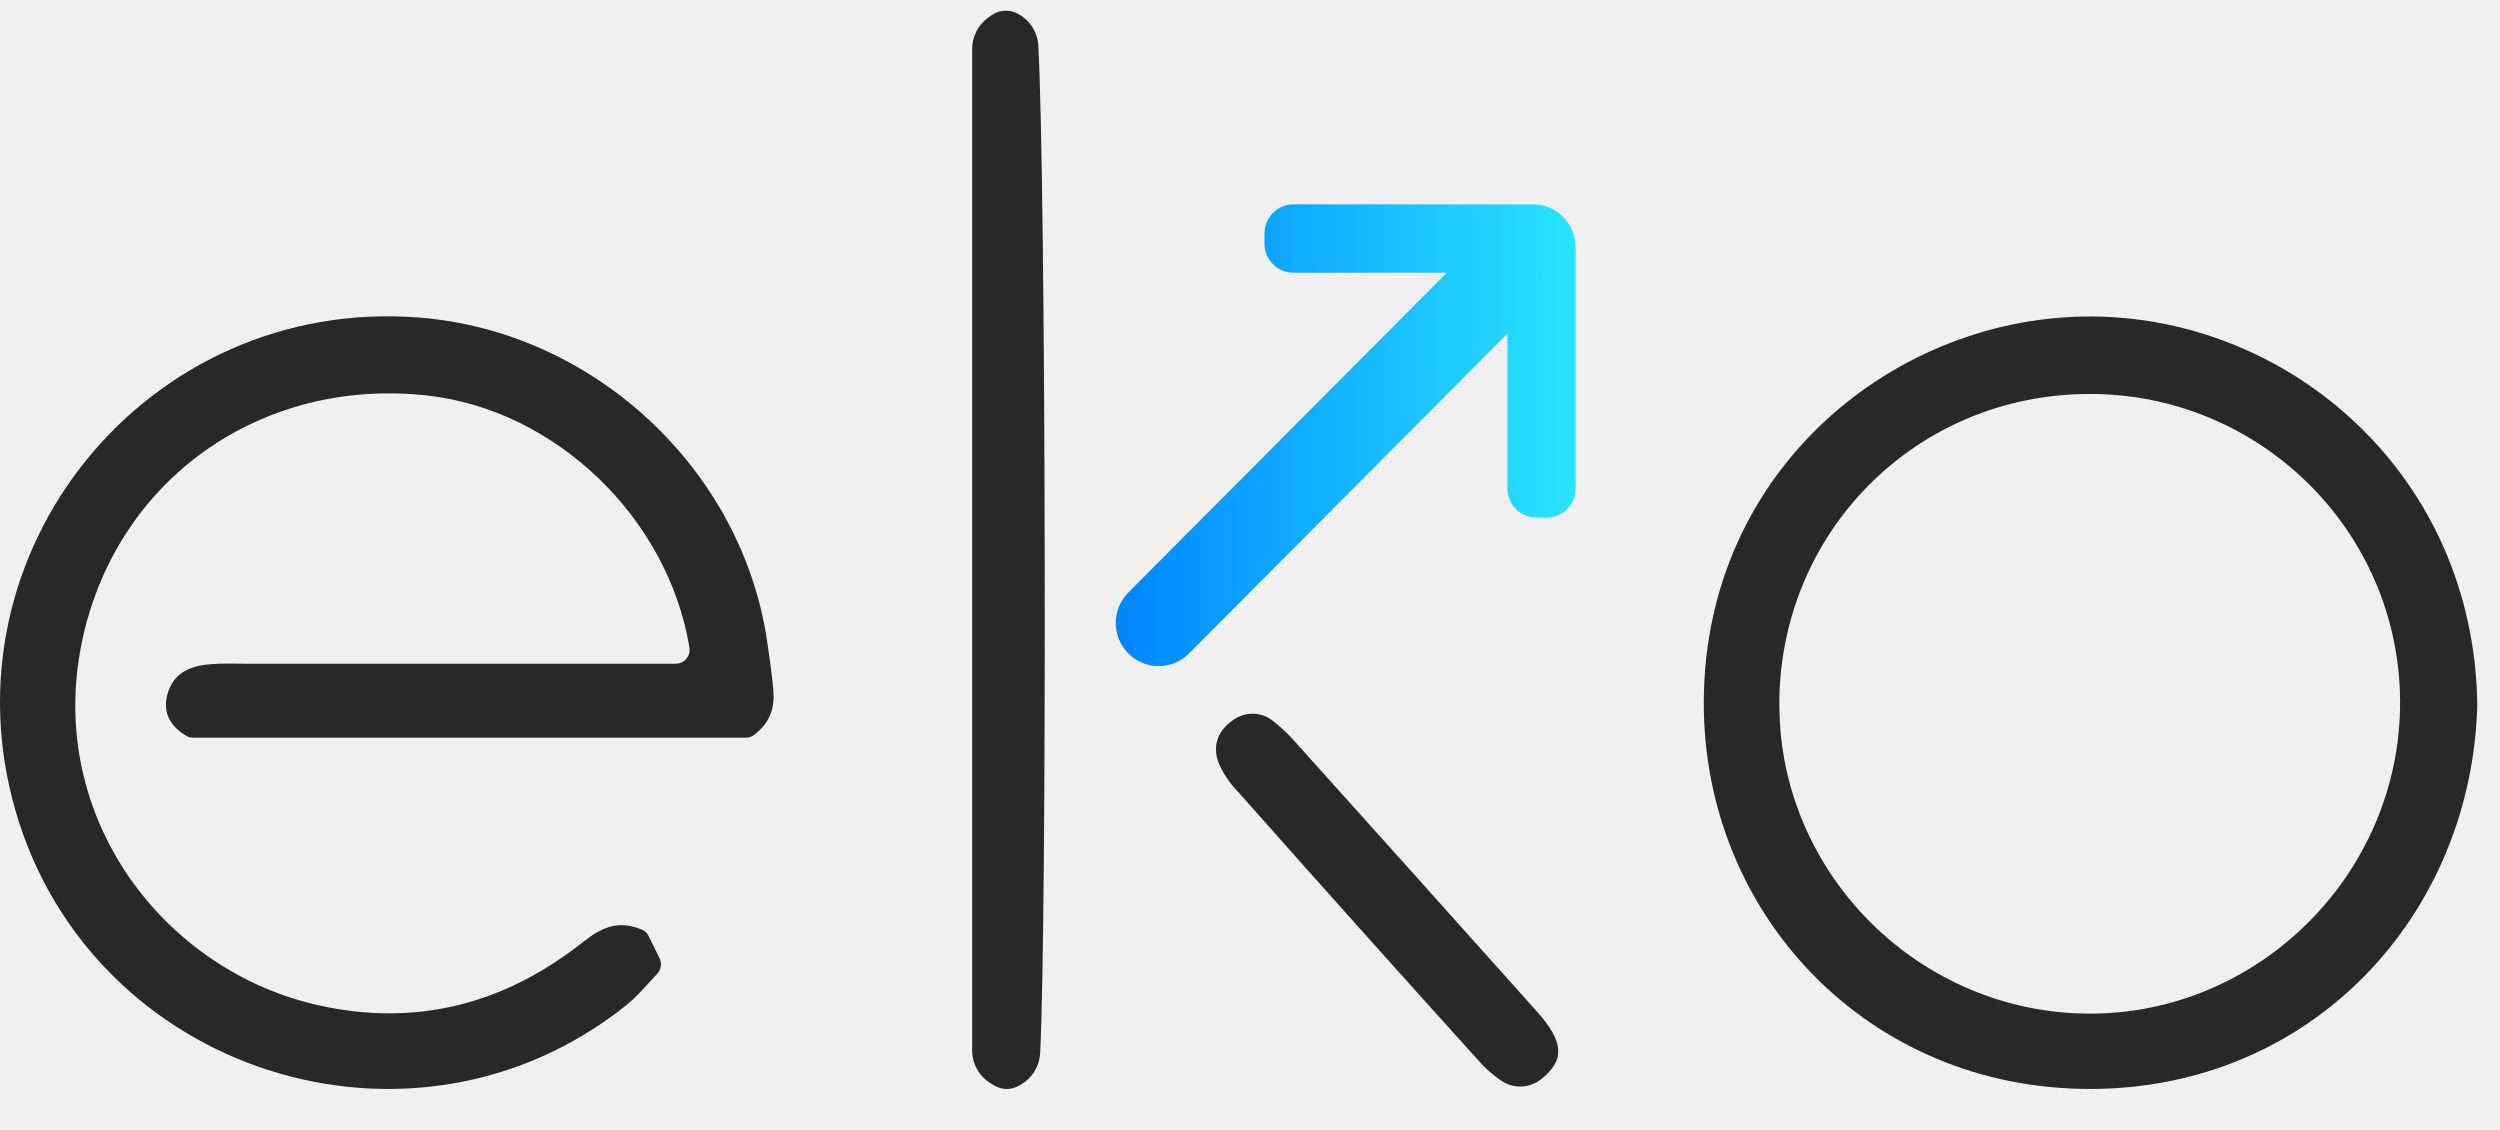
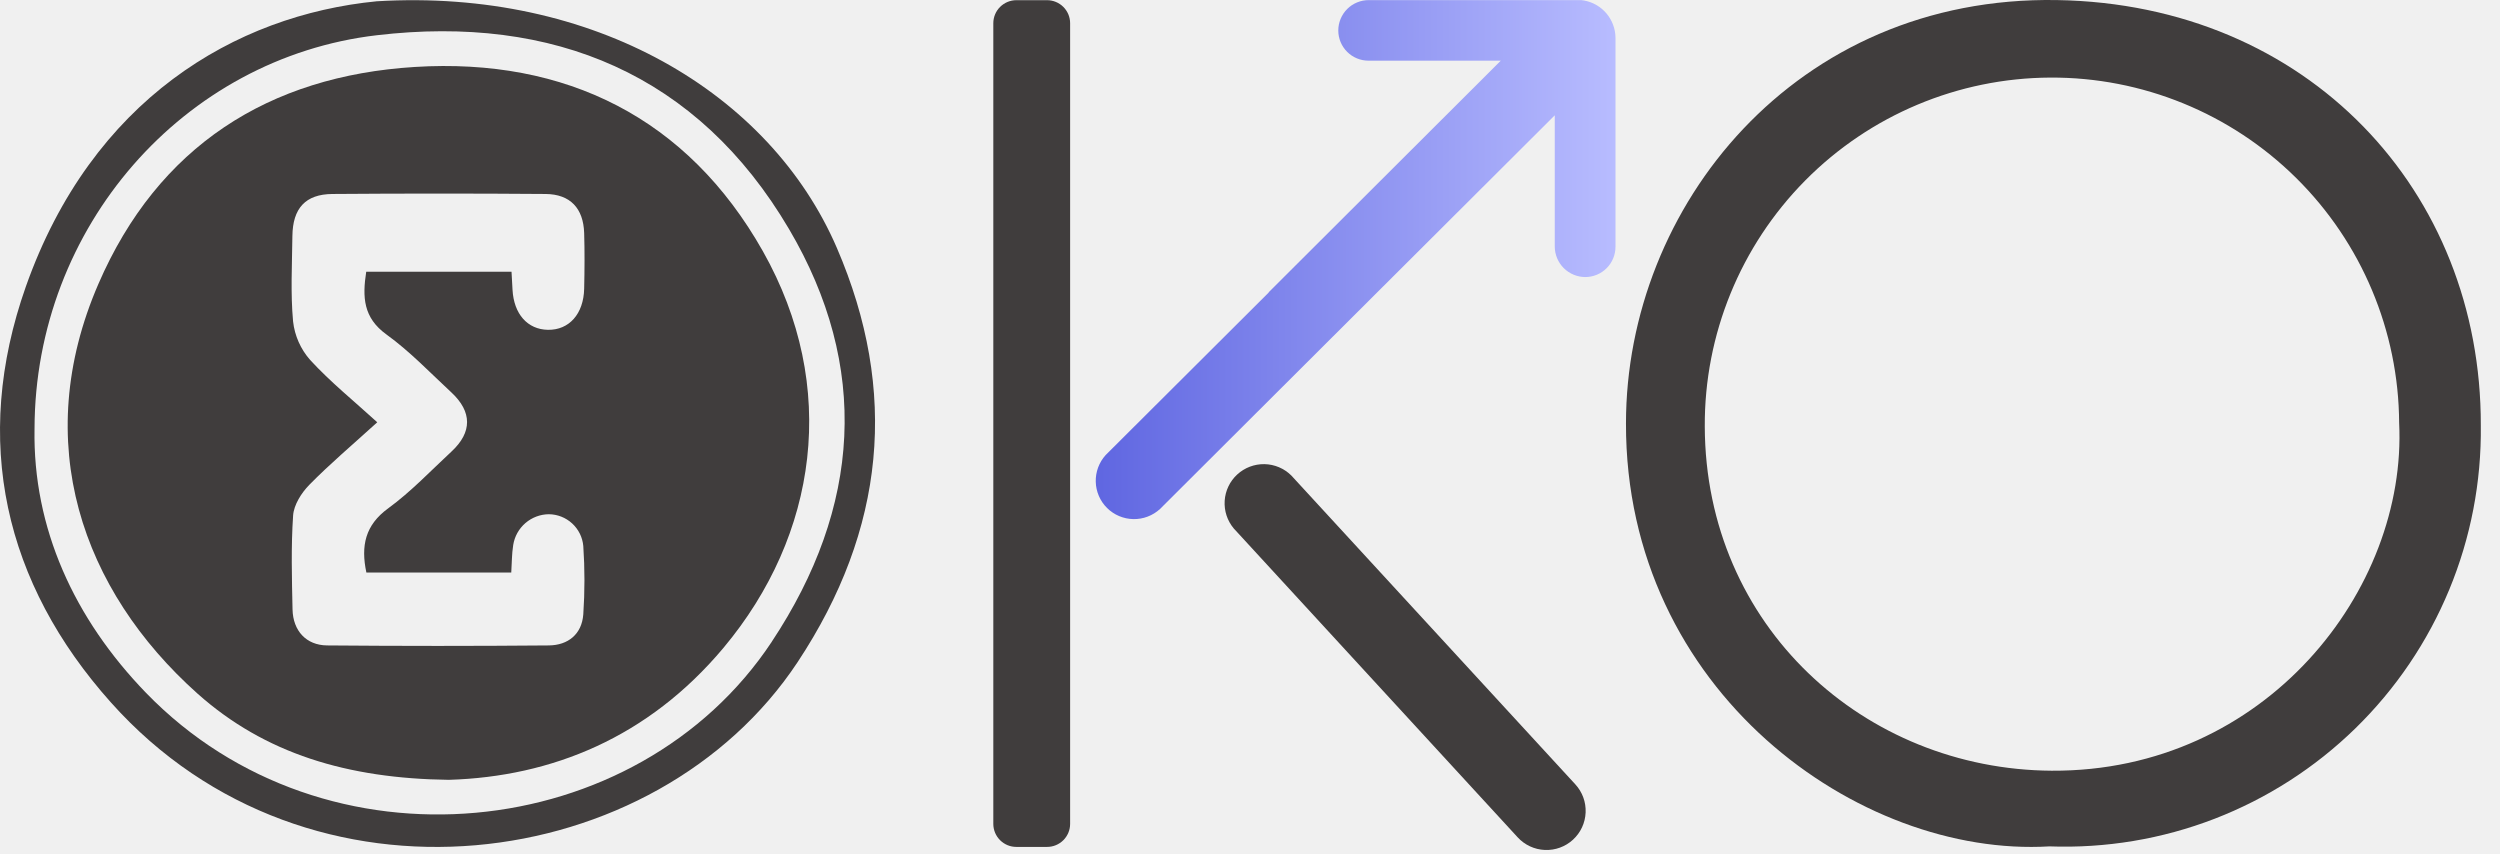
- <svg xmlns="http://www.w3.org/2000/svg" width="62" height="28" viewBox="0 0 62 28" fill="none">
-   <path d="M16.087 23.216L16.356 23.763C16.386 23.825 16.397 23.896 16.387 23.965C16.378 24.034 16.347 24.098 16.3 24.149C16.026 24.445 15.791 24.722 15.513 24.944C10.23 29.15 2.282 26.615 0.391 20.128C-1.489 13.668 3.664 7.349 10.391 7.875C14.716 8.213 18.389 11.626 19.023 15.889C19.082 16.286 19.138 16.683 19.176 17.081C19.218 17.514 19.132 17.903 18.692 18.232C18.635 18.274 18.565 18.296 18.494 18.294H4.79C4.731 18.295 4.672 18.28 4.62 18.25C4.196 17.996 4.002 17.628 4.182 17.125C4.351 16.652 4.772 16.505 5.23 16.471C5.522 16.448 5.815 16.46 6.108 16.46H16.761C16.81 16.46 16.859 16.449 16.904 16.428C16.949 16.407 16.989 16.376 17.021 16.338C17.053 16.3 17.077 16.256 17.09 16.208C17.103 16.16 17.106 16.11 17.098 16.06C16.569 12.836 13.771 10.162 10.599 9.809C6.472 9.35 2.858 11.896 2.028 15.939C1.137 20.276 4.073 24.089 7.922 24.936C10.28 25.456 12.409 24.926 14.315 23.473C14.765 23.129 15.191 22.752 15.921 23.055C15.994 23.086 16.053 23.143 16.087 23.216Z" fill="#282828" />
-   <path d="M61.437 17.461C61.311 22.678 57.352 26.991 51.858 27.006C46.323 27.021 42.233 22.663 42.254 17.4C42.276 11.615 47.041 7.803 51.917 7.849C56.808 7.896 61.35 11.781 61.437 17.461ZM44.129 17.502C44.142 21.691 47.619 25.138 51.832 25.138C56.062 25.138 59.551 21.618 59.522 17.375C59.494 13.162 56.044 9.762 51.813 9.77C47.513 9.778 44.113 13.201 44.127 17.5L44.129 17.502Z" fill="#282828" />
-   <path d="M24.518 0.428L24.599 0.372C24.687 0.312 24.79 0.275 24.896 0.267C25.002 0.258 25.109 0.278 25.206 0.323C25.362 0.397 25.495 0.512 25.591 0.655C25.687 0.799 25.742 0.966 25.751 1.139C25.939 4.696 25.968 22.669 25.796 26.116C25.788 26.273 25.742 26.426 25.661 26.561C25.581 26.695 25.468 26.808 25.334 26.888L25.276 26.923C25.181 26.979 25.072 27.008 24.962 27.007C24.851 27.005 24.743 26.974 24.649 26.916L24.564 26.863C24.425 26.778 24.311 26.658 24.231 26.515C24.151 26.372 24.109 26.212 24.109 26.048V1.214C24.11 1.059 24.147 0.907 24.218 0.771C24.289 0.634 24.392 0.516 24.518 0.428Z" fill="#282828" />
-   <path d="M38.213 26.77C38.071 26.881 37.896 26.942 37.716 26.946C37.536 26.949 37.36 26.894 37.213 26.788C37.043 26.671 36.886 26.536 36.743 26.386C34.715 24.143 32.699 21.889 30.694 19.626C30.493 19.419 30.331 19.177 30.217 18.911C30.067 18.497 30.197 18.12 30.577 17.862C30.724 17.751 30.905 17.694 31.089 17.7C31.273 17.706 31.45 17.775 31.59 17.895C31.789 18.054 31.974 18.23 32.141 18.422C34.138 20.644 36.133 22.869 38.124 25.095C38.769 25.823 38.833 26.281 38.213 26.77Z" fill="#282828" />
-   <path d="M39.077 6.133V12.117C39.077 12.308 39.002 12.491 38.867 12.626C38.733 12.76 38.551 12.836 38.361 12.836H38.105C37.914 12.836 37.731 12.76 37.596 12.624C37.461 12.488 37.385 12.304 37.385 12.113V8.274L29.487 16.206C29.389 16.305 29.271 16.384 29.142 16.438C29.013 16.492 28.875 16.52 28.735 16.52C28.596 16.52 28.457 16.492 28.328 16.438C28.199 16.384 28.082 16.305 27.983 16.206C27.884 16.107 27.806 15.989 27.752 15.86C27.699 15.73 27.672 15.591 27.672 15.451C27.672 15.31 27.699 15.171 27.752 15.042C27.806 14.912 27.884 14.794 27.983 14.695L35.881 6.763H32.075C31.885 6.763 31.703 6.687 31.569 6.552C31.435 6.417 31.359 6.234 31.359 6.044V5.791C31.359 5.696 31.378 5.602 31.414 5.514C31.45 5.426 31.503 5.346 31.57 5.279C31.637 5.212 31.716 5.159 31.804 5.122C31.891 5.086 31.985 5.067 32.08 5.067H38.064C38.086 5.067 38.107 5.069 38.129 5.073C38.369 5.099 38.594 5.207 38.764 5.379C38.941 5.556 39.05 5.79 39.072 6.04C39.075 6.068 39.077 6.1 39.077 6.133Z" fill="url(#paint0_linear_1_3)" />
-   <path d="M38.131 6.879V6.885L38.066 6.879H38.131Z" fill="white" />
+ <svg xmlns="http://www.w3.org/2000/svg" width="123" height="42" viewBox="0 0 123 42" fill="none">
+   <g clip-path="url(#clip0_7_2)">
+     <path d="M100.832 41.642C91.469 42.202 79.972 34.011 79.998 20.837C79.998 10.171 88.323 -0.213 101.199 0.003C113.551 0.208 122.082 9.399 122.056 20.931C122.09 23.704 121.561 26.455 120.5 29.017C119.439 31.58 117.868 33.9 115.884 35.836C113.899 37.773 111.541 39.286 108.954 40.285C106.366 41.283 103.603 41.744 100.832 41.642ZM118.038 20.808C118.014 16.278 116.192 11.943 112.971 8.756C109.751 5.57 105.397 3.793 100.866 3.817C96.336 3.841 92.001 5.663 88.814 8.883C85.628 12.104 83.851 16.458 83.875 20.988C83.907 30.811 91.732 37.861 100.944 37.919C111.465 37.976 118.442 28.999 118.038 20.804V20.808Z" fill="#403D3D" />
+     <path d="M74.67 41.197C75.016 41.573 75.497 41.797 76.007 41.818C76.518 41.84 77.016 41.658 77.392 41.312C77.768 40.967 77.992 40.486 78.013 39.975C78.035 39.465 77.853 38.967 77.507 38.591L63.53 23.392C63.178 23.044 62.706 22.845 62.211 22.836C61.715 22.827 61.236 23.01 60.871 23.345C60.507 23.68 60.286 24.143 60.254 24.637C60.222 25.131 60.382 25.619 60.7 25.999L74.67 41.197Z" fill="#403D3D" />
+     <path d="M79.482 1.862V12.148C79.481 12.542 79.323 12.92 79.043 13.198C78.764 13.476 78.385 13.632 77.991 13.631C77.596 13.628 77.217 13.47 76.937 13.191C76.657 12.912 76.498 12.534 76.494 12.138V5.673L57.072 25.043C56.714 25.371 56.244 25.549 55.759 25.54C55.274 25.53 54.811 25.334 54.466 24.992C54.122 24.65 53.923 24.188 53.911 23.703C53.898 23.218 54.074 22.747 54.4 22.387L62.403 14.409L62.447 14.352L73.839 2.985H67.329C66.936 2.985 66.558 2.829 66.28 2.551C66.001 2.273 65.845 1.896 65.844 1.503C65.844 1.306 65.882 1.111 65.958 0.929C66.033 0.748 66.143 0.582 66.282 0.443C66.421 0.304 66.586 0.194 66.768 0.119C66.95 0.044 67.145 0.005 67.341 0.005H77.795C78.224 0.049 78.624 0.239 78.93 0.544C79.235 0.848 79.426 1.248 79.472 1.676C79.479 1.738 79.483 1.8 79.482 1.862Z" fill="url(#paint0_linear_7_2)" />
+     <path d="M50.007 41.668H51.514C51.663 41.669 51.81 41.64 51.948 41.583C52.086 41.526 52.211 41.443 52.316 41.338C52.422 41.233 52.505 41.108 52.563 40.971C52.62 40.833 52.65 40.686 52.65 40.537V1.141C52.65 0.992 52.62 0.845 52.563 0.707C52.505 0.57 52.422 0.445 52.316 0.34C52.211 0.235 52.086 0.152 51.948 0.095C51.81 0.038 51.663 0.009 51.514 0.009H50.007C49.858 0.009 49.71 0.038 49.573 0.095C49.435 0.152 49.31 0.235 49.205 0.34C49.099 0.445 49.015 0.57 48.958 0.707C48.901 0.845 48.871 0.992 48.871 1.141V40.537C48.871 40.686 48.901 40.833 48.958 40.971C49.015 41.108 49.099 41.233 49.205 41.338C49.31 41.443 49.435 41.526 49.573 41.583C49.71 41.64 49.858 41.669 50.007 41.668Z" fill="#403D3D" />
+     <path d="M41.172 12.193C37.876 4.552 29.191 -0.575 18.537 0.063C11.556 0.745 4.517 4.912 1.27 14.105C-1.404 21.687 0.216 28.697 5.463 34.567C15.191 45.456 32.306 43.06 39.244 32.574C43.552 26.056 44.22 19.264 41.172 12.193ZM37.97 31.577C31.368 41.542 16.015 43.203 7.181 34.085C3.651 30.437 1.609 25.974 1.699 21.09C1.721 11.17 9.031 2.845 18.545 1.733C27.228 0.712 34.33 3.649 38.819 11.268C42.806 18.031 42.367 24.945 37.968 31.577H37.97Z" fill="#403D3D" />
+     <path d="M37.532 12.357C33.833 5.808 27.828 2.832 20.41 3.294C13.23 3.739 7.777 7.191 4.842 13.968C1.467 21.756 4.025 29.036 9.713 34.122C13.026 37.077 17.093 38.305 22.087 38.368C27.138 38.213 31.891 36.293 35.596 31.873C40.228 26.336 41.297 19.021 37.532 12.357ZM19.013 16.456C20.169 17.291 21.17 18.345 22.217 19.316C23.228 20.261 23.239 21.264 22.217 22.212C21.196 23.16 20.22 24.193 19.094 25.014C17.969 25.835 17.746 26.852 18.026 28.17H25.154C25.185 27.706 25.179 27.255 25.25 26.814C25.316 26.395 25.528 26.013 25.849 25.736C26.17 25.459 26.579 25.304 27.003 25.3C27.429 25.304 27.838 25.466 28.152 25.755C28.465 26.044 28.66 26.438 28.698 26.863C28.774 27.982 28.774 29.105 28.698 30.225C28.627 31.203 27.949 31.746 27.003 31.755C23.365 31.787 19.726 31.787 16.088 31.755C15.066 31.744 14.417 31.034 14.393 29.988C14.36 28.444 14.317 26.897 14.421 25.363C14.456 24.84 14.83 24.25 15.214 23.858C16.235 22.816 17.364 21.867 18.561 20.776C17.403 19.72 16.253 18.791 15.261 17.712C14.791 17.18 14.497 16.516 14.419 15.811C14.292 14.422 14.37 13.01 14.386 11.609C14.403 10.249 15.026 9.556 16.351 9.544C19.849 9.517 23.348 9.517 26.846 9.544C28.059 9.556 28.702 10.249 28.741 11.466C28.768 12.377 28.762 13.288 28.741 14.201C28.715 15.447 27.998 16.244 26.958 16.227C25.953 16.211 25.279 15.447 25.216 14.254C25.201 13.978 25.185 13.701 25.167 13.37H18.018C17.826 14.618 17.869 15.629 19.013 16.456Z" fill="#403D3D" />
+   </g>
  <defs>
-     <linearGradient id="paint0_linear_1_3" x1="27.673" y1="10.794" x2="39.081" y2="10.794" gradientUnits="userSpaceOnUse">
-       <stop stop-color="#0085FE" />
-       <stop offset="1" stop-color="#29E5FF" />
+     <linearGradient id="paint0_linear_7_2" x1="53.853" y1="12.794" x2="79.482" y2="12.794" gradientUnits="userSpaceOnUse">
+       <stop stop-color="#5F66E1" />
+       <stop offset="1" stop-color="#B8BCFF" />
    </linearGradient>
+     <clipPath id="clip0_7_2">
+       <rect width="123" height="42" fill="white" />
+     </clipPath>
  </defs>
</svg>
